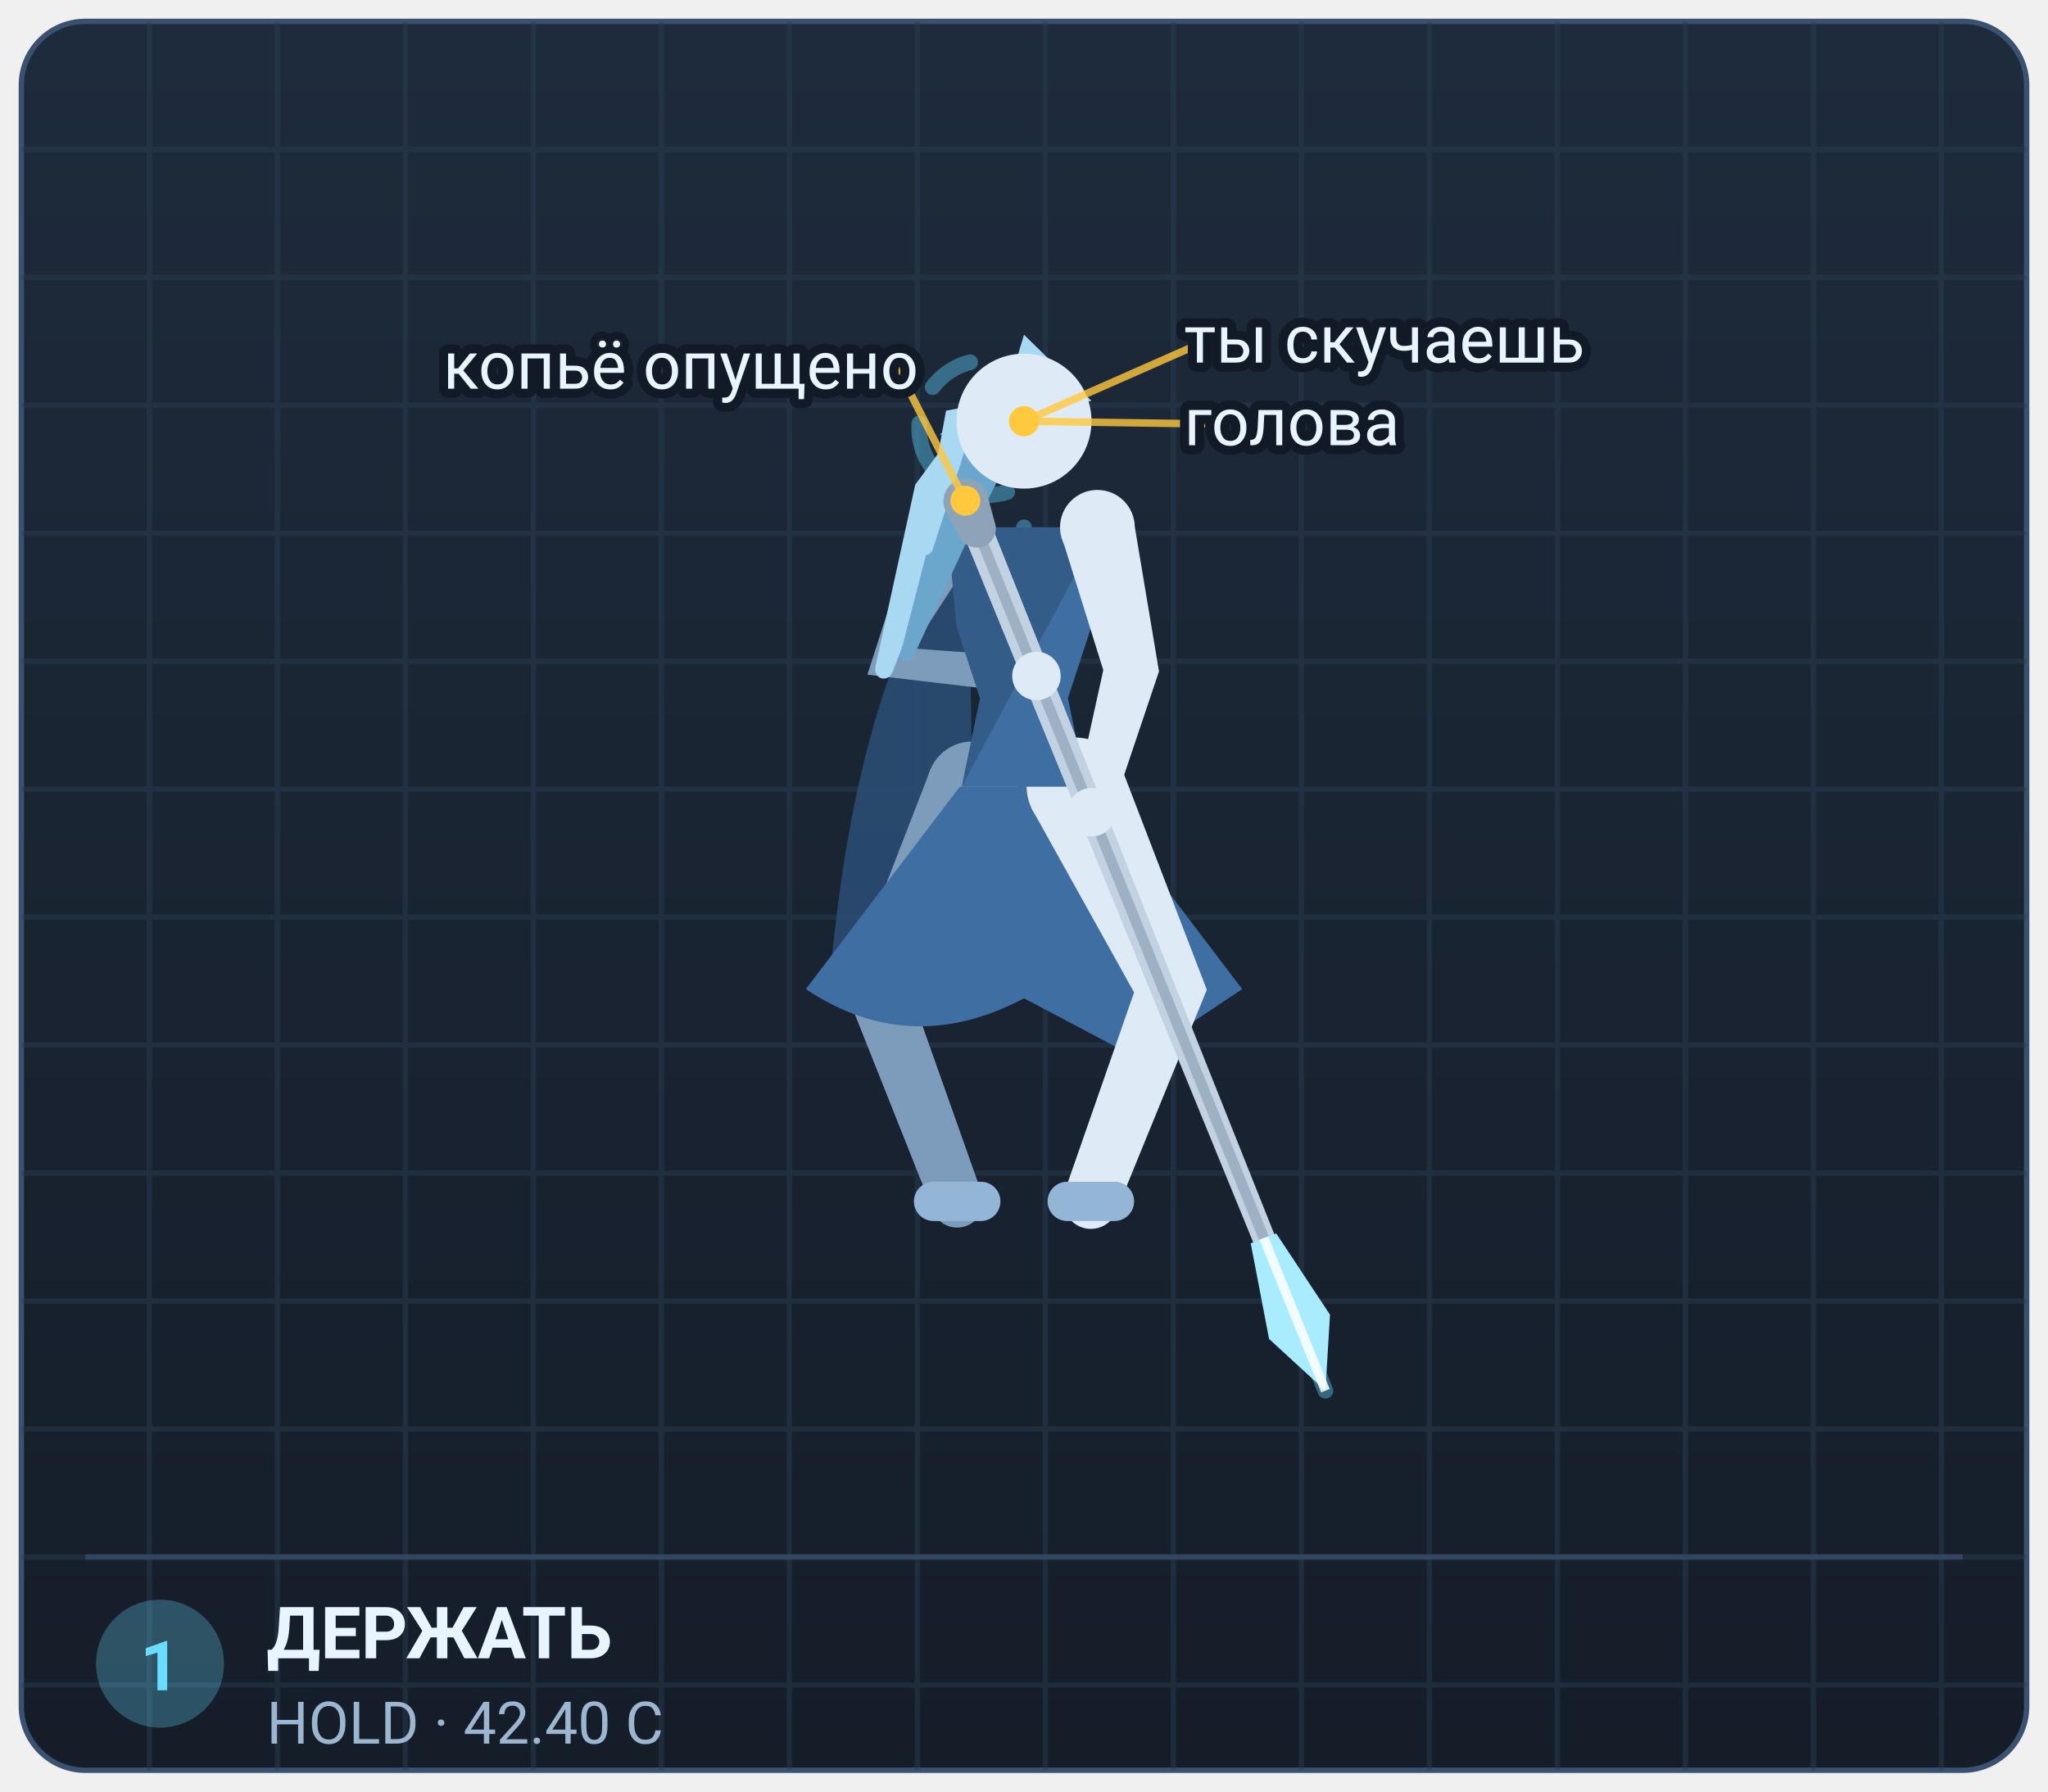
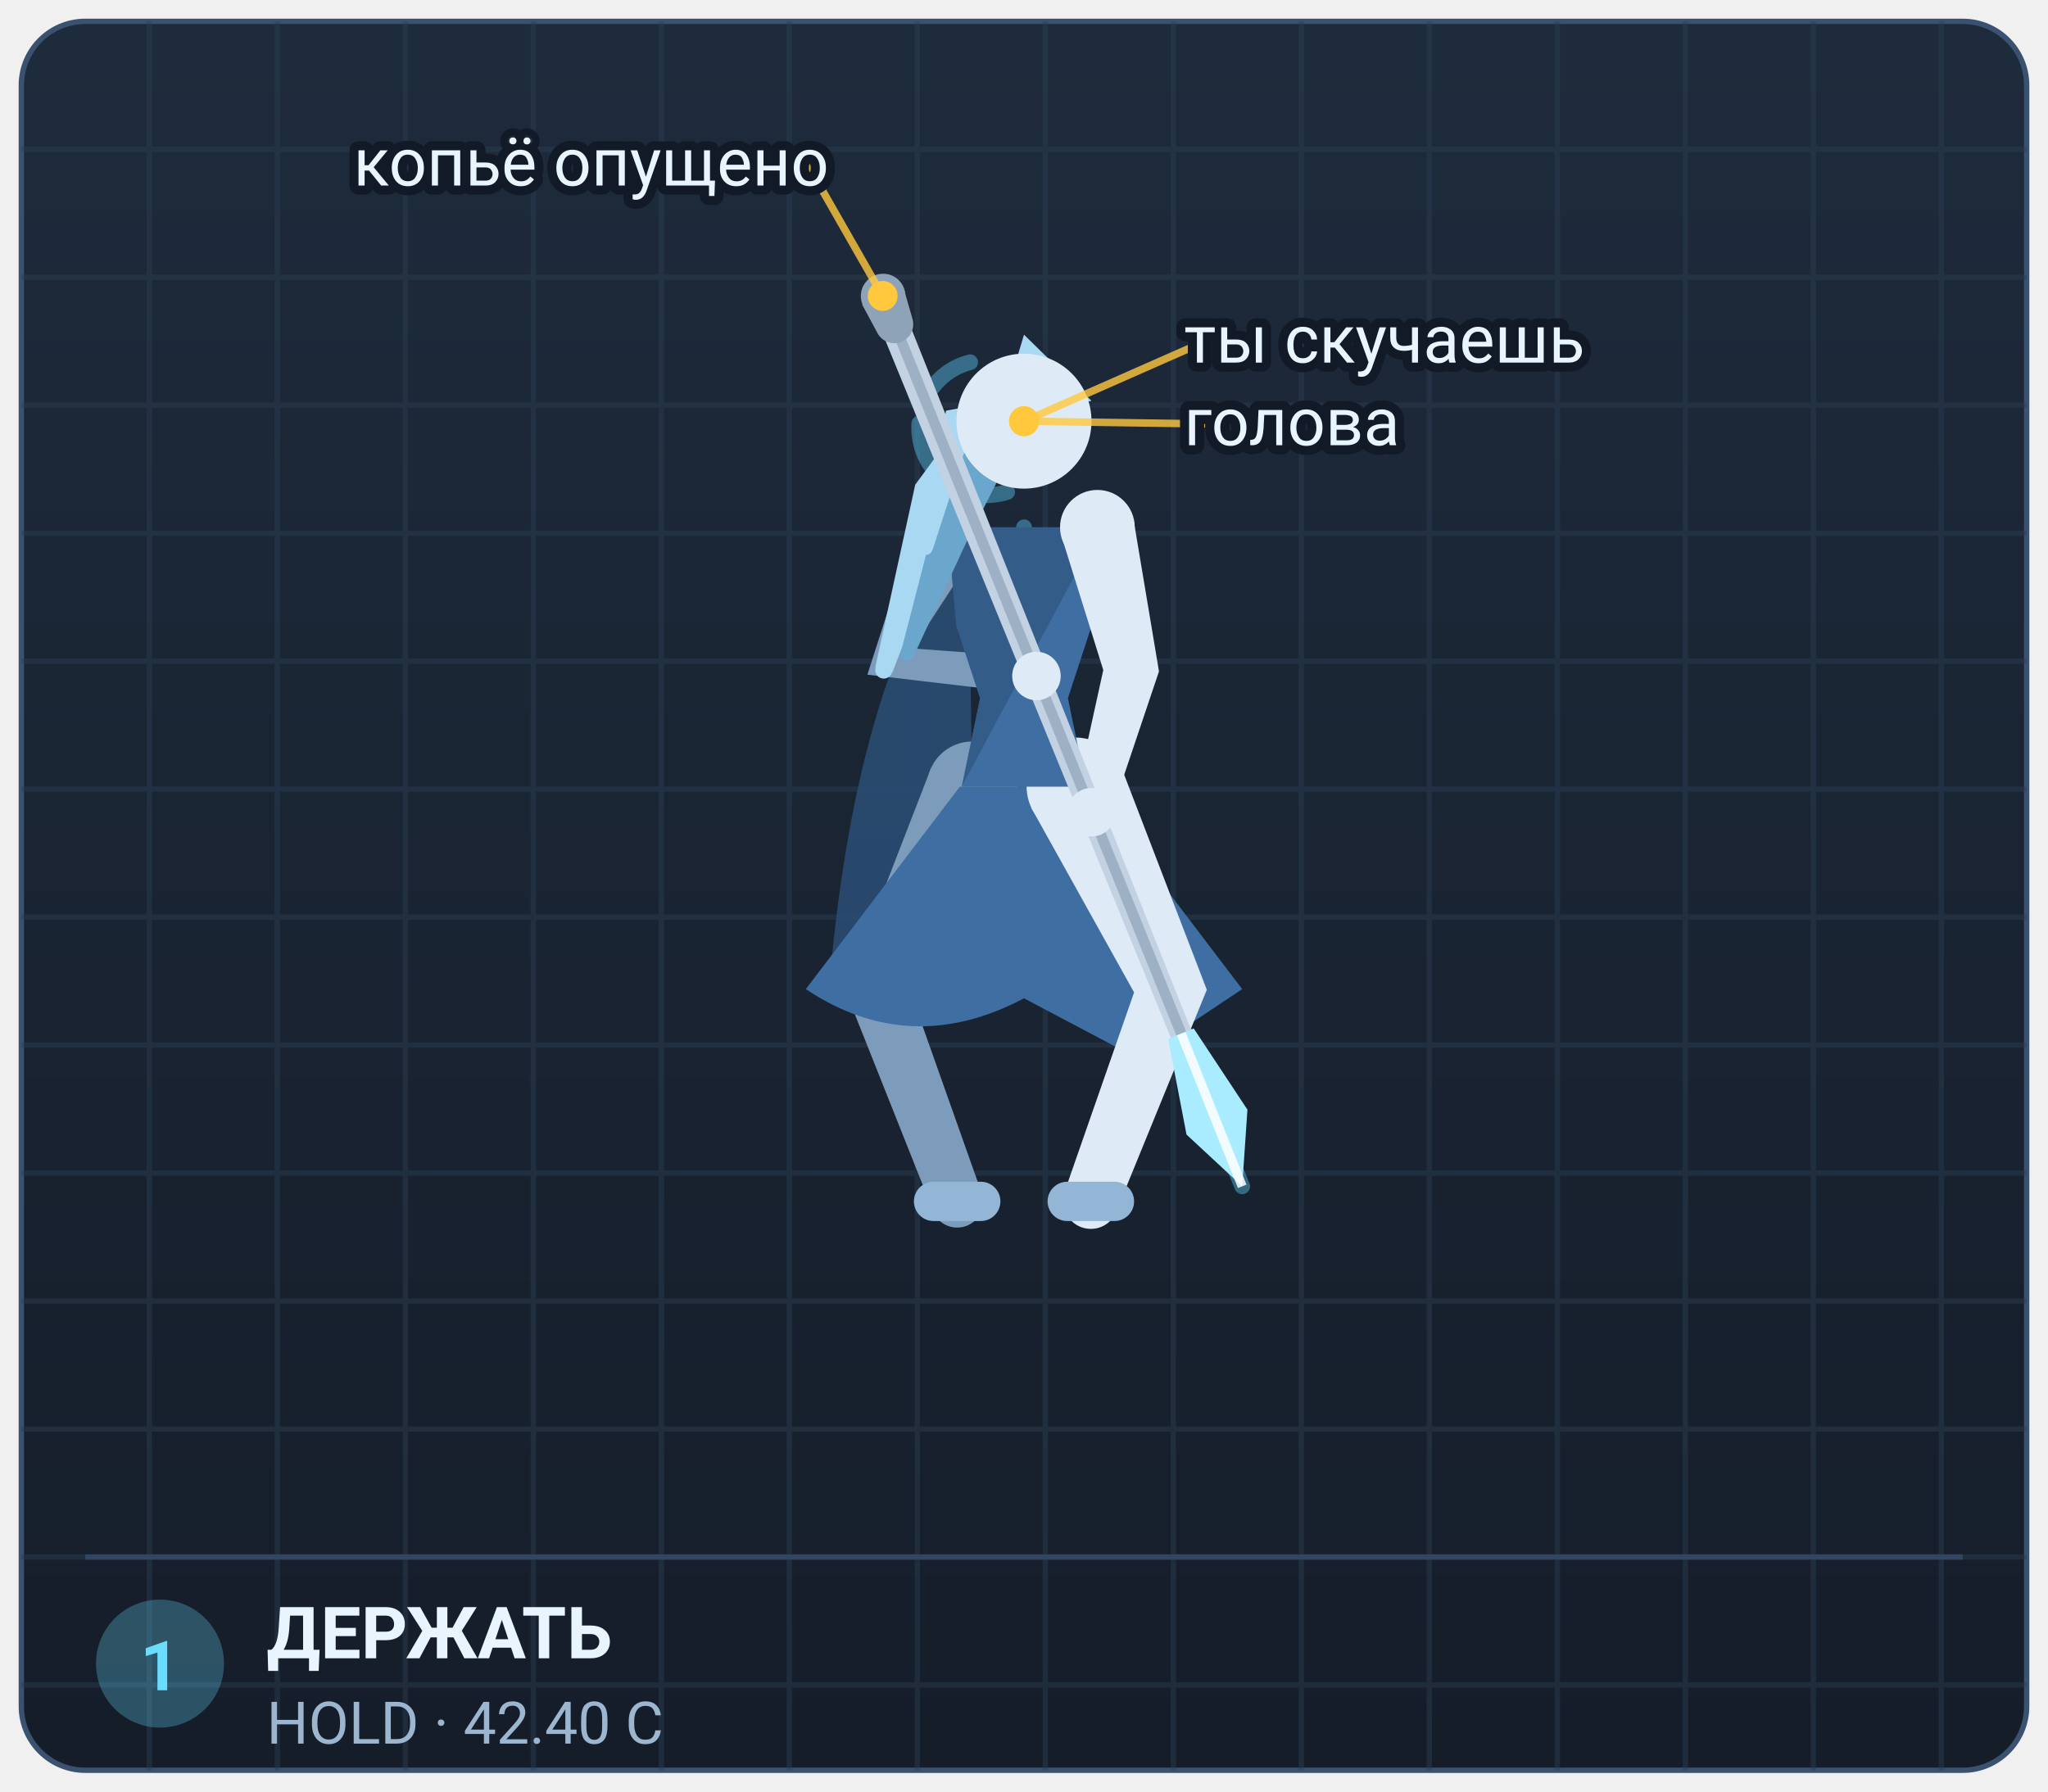
<svg xmlns="http://www.w3.org/2000/svg" viewBox="0 0 384 336" width="100%" preserveAspectRatio="xMidYMid meet" role="img">
  <defs>
-     <linearGradient id="g43288" x1="0" y1="0" x2="0" y2="1">
+     <linearGradient id="g10955" x1="0" y1="0" x2="0" y2="1">
      <stop offset="0" stop-color="#1e2b3c" />
      <stop offset="1" stop-color="#151d29" />
    </linearGradient>
-     <clipPath id="cg43288">
+     <clipPath id="cg10955">
      <rect x="4" y="4" width="376" height="328" rx="12" />
    </clipPath>
  </defs>
-   <rect x="4" y="4" width="376" height="328" rx="12" fill="url(#g43288)" stroke="#3a5170" />
-   <g clip-path="url(#cg43288)" stroke="#2b3d52" stroke-width="1" opacity="0.45">
+   <rect x="4" y="4" width="376" height="328" rx="12" fill="url(#g10955)" stroke="#3a5170" />
+   <g clip-path="url(#cg10955)" stroke="#2b3d52" stroke-width="1" opacity="0.45">
    <line x1="28" y1="4" x2="28" y2="332" />
    <line x1="52" y1="4" x2="52" y2="332" />
    <line x1="76" y1="4" x2="76" y2="332" />
    <line x1="100" y1="4" x2="100" y2="332" />
    <line x1="124" y1="4" x2="124" y2="332" />
    <line x1="148" y1="4" x2="148" y2="332" />
    <line x1="172" y1="4" x2="172" y2="332" />
    <line x1="196" y1="4" x2="196" y2="332" />
    <line x1="220" y1="4" x2="220" y2="332" />
    <line x1="244" y1="4" x2="244" y2="332" />
    <line x1="268" y1="4" x2="268" y2="332" />
    <line x1="292" y1="4" x2="292" y2="332" />
    <line x1="316" y1="4" x2="316" y2="332" />
    <line x1="340" y1="4" x2="340" y2="332" />
    <line x1="364" y1="4" x2="364" y2="332" />
    <line x1="4" y1="28" x2="380" y2="28" />
    <line x1="4" y1="52" x2="380" y2="52" />
    <line x1="4" y1="76" x2="380" y2="76" />
    <line x1="4" y1="100" x2="380" y2="100" />
    <line x1="4" y1="124" x2="380" y2="124" />
    <line x1="4" y1="148" x2="380" y2="148" />
    <line x1="4" y1="172" x2="380" y2="172" />
    <line x1="4" y1="196" x2="380" y2="196" />
    <line x1="4" y1="220" x2="380" y2="220" />
    <line x1="4" y1="244" x2="380" y2="244" />
    <line x1="4" y1="268" x2="380" y2="268" />
    <line x1="4" y1="292" x2="380" y2="292" />
    <line x1="4" y1="316" x2="380" y2="316" />
  </g>
  <g transform="translate(192.00,225.31) scale(1.2286)">
    <g opacity="0.40" fill="none" stroke="#5fd4ff" stroke-width="2.4" stroke-dasharray="7 6" stroke-linecap="round" stroke-linejoin="round">
      <polyline points="-10.2,-0.0 -22.3,-32.1 0.0,-63.3 22.3,-32.1 10.2,-0.0" />
      <polyline points="0.0,-63.3 0.0,-102.9" />
-       <polyline points="-8.9,-106.9 46.0,28.9" />
+       <polyline points="-21.5,-138.2 33.3,-2.3" />
      <circle cx="-5.7" cy="-118.1" r="10.3" />
    </g>
    <path d="M -8.5 -102.9 Q -25.4 -81.7 -29.6 -34.2 L -7.9 -63.3 Z" fill="#2a4d75" opacity="0.85" />
    <polygon points="-13.9,1.4 -27.3,-32.3 -14.2,-66.1 -1.7,-60.4 -17.3,-31.9 -6.5,-1.4" fill="#7d9cbb" opacity="1.00" />
    <circle cx="-10.2" cy="-0.0" r="4.0" fill="#7d9cbb" />
    <circle cx="-7.9" cy="-63.3" r="6.9" fill="#7d9cbb" />
    <polygon points="-6.4,-100.7 -17.0,-84.4 2.2,-83.0 1.6,-77.4 -23.9,-80.4 -16.0,-105.0" fill="#7d9cbb" opacity="1.00" />
    <circle cx="-11.2" cy="-102.9" r="5.3" fill="#7d9cbb" />
    <circle cx="1.9" cy="-80.2" r="2.8" fill="#7d9cbb" />
    <path d="M -9.8 -63.3 L -33.3 -32.4 Q -17.4 -21.8 0.0 -31.0 Q 0.0 -31.0 17.4 -21.8 Q 17.4 -21.8 33.3 -32.4 L 9.8 -63.3 Z" fill="#3f6fa2" />
    <polygon points="6.2,-1.5 16.8,-31.9 1.1,-60.1 14.8,-66.4 27.9,-32.3 14.1,1.5" fill="#dfeaf7" opacity="1.00" />
    <circle cx="10.2" cy="-0.0" r="4.2" fill="#dfeaf7" />
    <circle cx="7.9" cy="-63.3" r="7.5" fill="#dfeaf7" />
    <polygon points="11.7,-102.9 10.3,-87.8 6.7,-76.8 9.5,-63.3 -9.5,-63.3 -6.7,-76.8 -10.3,-87.8 -11.7,-102.9" fill="#3f6fa2" />
    <polygon points="-9.5,-63.3 -6.7,-76.8 -10.3,-87.8 -11.7,-102.9 11.7,-102.9" fill="#2a4d75" opacity="0.55" />
    <polygon points="-0.0,-116.0 -10.2,-106.4 -20.1,-80.7 -22.7,-81.5 -16.6,-109.4 -7.2,-122.2" fill="#a8d8f2" opacity="1.00" />
    <circle cx="-3.6" cy="-119.1" r="4.8" fill="#a8d8f2" />
    <circle cx="-21.4" cy="-81.1" r="1.3" fill="#a8d8f2" />
    <polygon points="-0.2,-117.6 -8.9,-100.4 -16.9,-83.1 -18.8,-83.8 -14.0,-102.4 -7.0,-120.6" fill="#6ba7cd" opacity="1.00" />
    <circle cx="-3.6" cy="-119.1" r="3.7" fill="#6ba7cd" />
    <circle cx="-17.9" cy="-83.5" r="1.0" fill="#6ba7cd" />
    <polygon points="-3.8,-115.9 -7.8,-118.4 -14.0,-99.3 -15.7,-99.8 -11.9,-120.7 -3.4,-122.3" fill="#a8d8f2" opacity="1.00" />
    <circle cx="-3.6" cy="-119.1" r="3.2" fill="#a8d8f2" />
    <circle cx="-14.9" cy="-99.6" r="0.9" fill="#a8d8f2" />
    <polygon points="0.0,-132.3 10.3,-122.2 -12.9,-117.0 -1.5,-127.3" fill="#a8d8f2" />
    <circle cx="0.0" cy="-119.1" r="10.3" fill="#dfeaf7" />
    <polygon points="16.7,-104.2 20.6,-80.9 13.1,-58.6 7.5,-60.2 12.1,-81.1 5.7,-101.6" fill="#dfeaf7" opacity="1.00" />
    <circle cx="11.2" cy="-102.9" r="5.7" fill="#dfeaf7" />
    <circle cx="10.3" cy="-59.4" r="2.9" fill="#dfeaf7" />
-     <polygon points="-6.8,-107.8 38.2,5.0 35.0,6.3 -11.0,-106.1" fill="#c3d2e2" opacity="1.00" />
-     <circle cx="-8.9" cy="-106.9" r="2.2" fill="#c3d2e2" />
-     <circle cx="36.6" cy="5.6" r="1.7" fill="#c3d2e2" />
-     <line x1="-8.9" y1="-106.9" x2="36.6" y2="5.6" stroke="#8fa3b8" stroke-width="1.6" opacity="0.7" />
-     <polygon points="-5.7,-108.2 -4.5,-103.8 -9.9,-101.6 -12.1,-105.7" fill="#8fa3b8" opacity="1.00" />
-     <circle cx="-8.9" cy="-106.9" r="3.4" fill="#8fa3b8" />
-     <circle cx="-7.2" cy="-102.7" r="2.9" fill="#8fa3b8" />
-     <polygon points="46.0,28.9 46.7,17.3 38.5,4.9 34.6,6.4 37.4,21.0" fill="#a9ecff" />
-     <line x1="36.6" y1="5.6" x2="46.0" y2="28.9" stroke="#ffffff" stroke-width="1.4" opacity="0.85" />
+     <polygon points="-19.5,-139.0 25.5,-26.2 22.4,-25.0 -23.6,-137.4" fill="#c3d2e2" opacity="1.00" />
+     <circle cx="-21.5" cy="-138.2" r="2.2" fill="#c3d2e2" />
+     <circle cx="24.0" cy="-25.6" r="1.7" fill="#c3d2e2" />
+     <line x1="-21.5" y1="-138.2" x2="24.0" y2="-25.6" stroke="#8fa3b8" stroke-width="1.6" opacity="0.7" />
+     <polygon points="-18.4,-139.5 -17.1,-135.0 -22.5,-132.8 -24.7,-136.9" fill="#8fa3b8" opacity="1.00" />
+     <circle cx="-21.5" cy="-138.2" r="3.4" fill="#8fa3b8" />
+     <circle cx="-19.8" cy="-133.9" r="2.9" fill="#8fa3b8" />
+     <polygon points="33.3,-2.3 34.1,-14.0 25.9,-26.4 22.0,-24.8 24.8,-10.2" fill="#a9ecff" />
+     <line x1="24.0" y1="-25.6" x2="33.3" y2="-2.3" stroke="#ffffff" stroke-width="1.4" opacity="0.85" />
    <circle cx="1.9" cy="-80.2" r="3.7" fill="#dfeaf7" />
    <circle cx="10.3" cy="-59.4" r="3.7" fill="#dfeaf7" />
    <rect x="-16.8" y="-3.0" width="13.2" height="6" rx="3" fill="#93b6d6" />
    <rect x="3.6" y="-3.0" width="13.2" height="6" rx="3" fill="#93b6d6" />
  </g>
-   <line x1="181.0" y1="93.9" x2="168.2" y2="68.9" stroke="#ffc83d" stroke-width="1.4" opacity="0.8" />
-   <circle cx="181.0" cy="93.9" r="2.8" fill="#ffc83d" />
-   <text x="172.2" y="72.9" fill="#e8f4ff" font-size="12.5" text-anchor="end" font-family="Segoe UI, Roboto, sans-serif" paint-order="stroke" stroke="#111a26" stroke-width="3.4" stroke-linejoin="round">копьё опущено</text>
+   <line x1="165.5" y1="55.5" x2="151.4" y2="30.8" stroke="#ffc83d" stroke-width="1.4" opacity="0.8" />
+   <circle cx="165.5" cy="55.5" r="2.8" fill="#ffc83d" />
+   <text x="155.4" y="34.8" fill="#e8f4ff" font-size="12.5" text-anchor="end" font-family="Segoe UI, Roboto, sans-serif" paint-order="stroke" stroke="#111a26" stroke-width="3.4" stroke-linejoin="round">копьё опущено</text>
  <line x1="192.0" y1="79.0" x2="226.0" y2="64.0" stroke="#ffc83d" stroke-width="1.4" opacity="0.8" />
  <circle cx="192.0" cy="79.0" r="2.8" fill="#ffc83d" />
  <text x="222.0" y="68.0" fill="#e8f4ff" font-size="12.5" text-anchor="start" font-family="Segoe UI, Roboto, sans-serif" paint-order="stroke" stroke="#111a26" stroke-width="3.4" stroke-linejoin="round">ты скучаешь</text>
  <line x1="192.0" y1="79.0" x2="226.0" y2="79.5" stroke="#ffc83d" stroke-width="1.4" opacity="0.8" />
  <circle cx="192.0" cy="79.0" r="2.8" fill="#ffc83d" />
  <text x="222.0" y="83.5" fill="#e8f4ff" font-size="12.5" text-anchor="start" font-family="Segoe UI, Roboto, sans-serif" paint-order="stroke" stroke="#111a26" stroke-width="3.4" stroke-linejoin="round">голова</text>
  <line x1="16" y1="292" x2="368" y2="292" stroke="#3a5170" opacity="0.7" />
  <circle cx="30" cy="312" r="12" fill="#69dcff" opacity="0.28" />
  <text x="30" y="317" fill="#69dcff" font-size="13" font-weight="700" text-anchor="middle" font-family="Segoe UI, Roboto, sans-serif">1</text>
  <text x="50" y="311" fill="#e8f4ff" font-size="13.5" font-weight="700" font-family="Segoe UI, Roboto, sans-serif">ДЕРЖАТЬ</text>
  <text x="50" y="327" fill="#9db6cf" font-size="11" font-family="Segoe UI, Roboto, sans-serif">HOLD · 42.40 С</text>
</svg>
